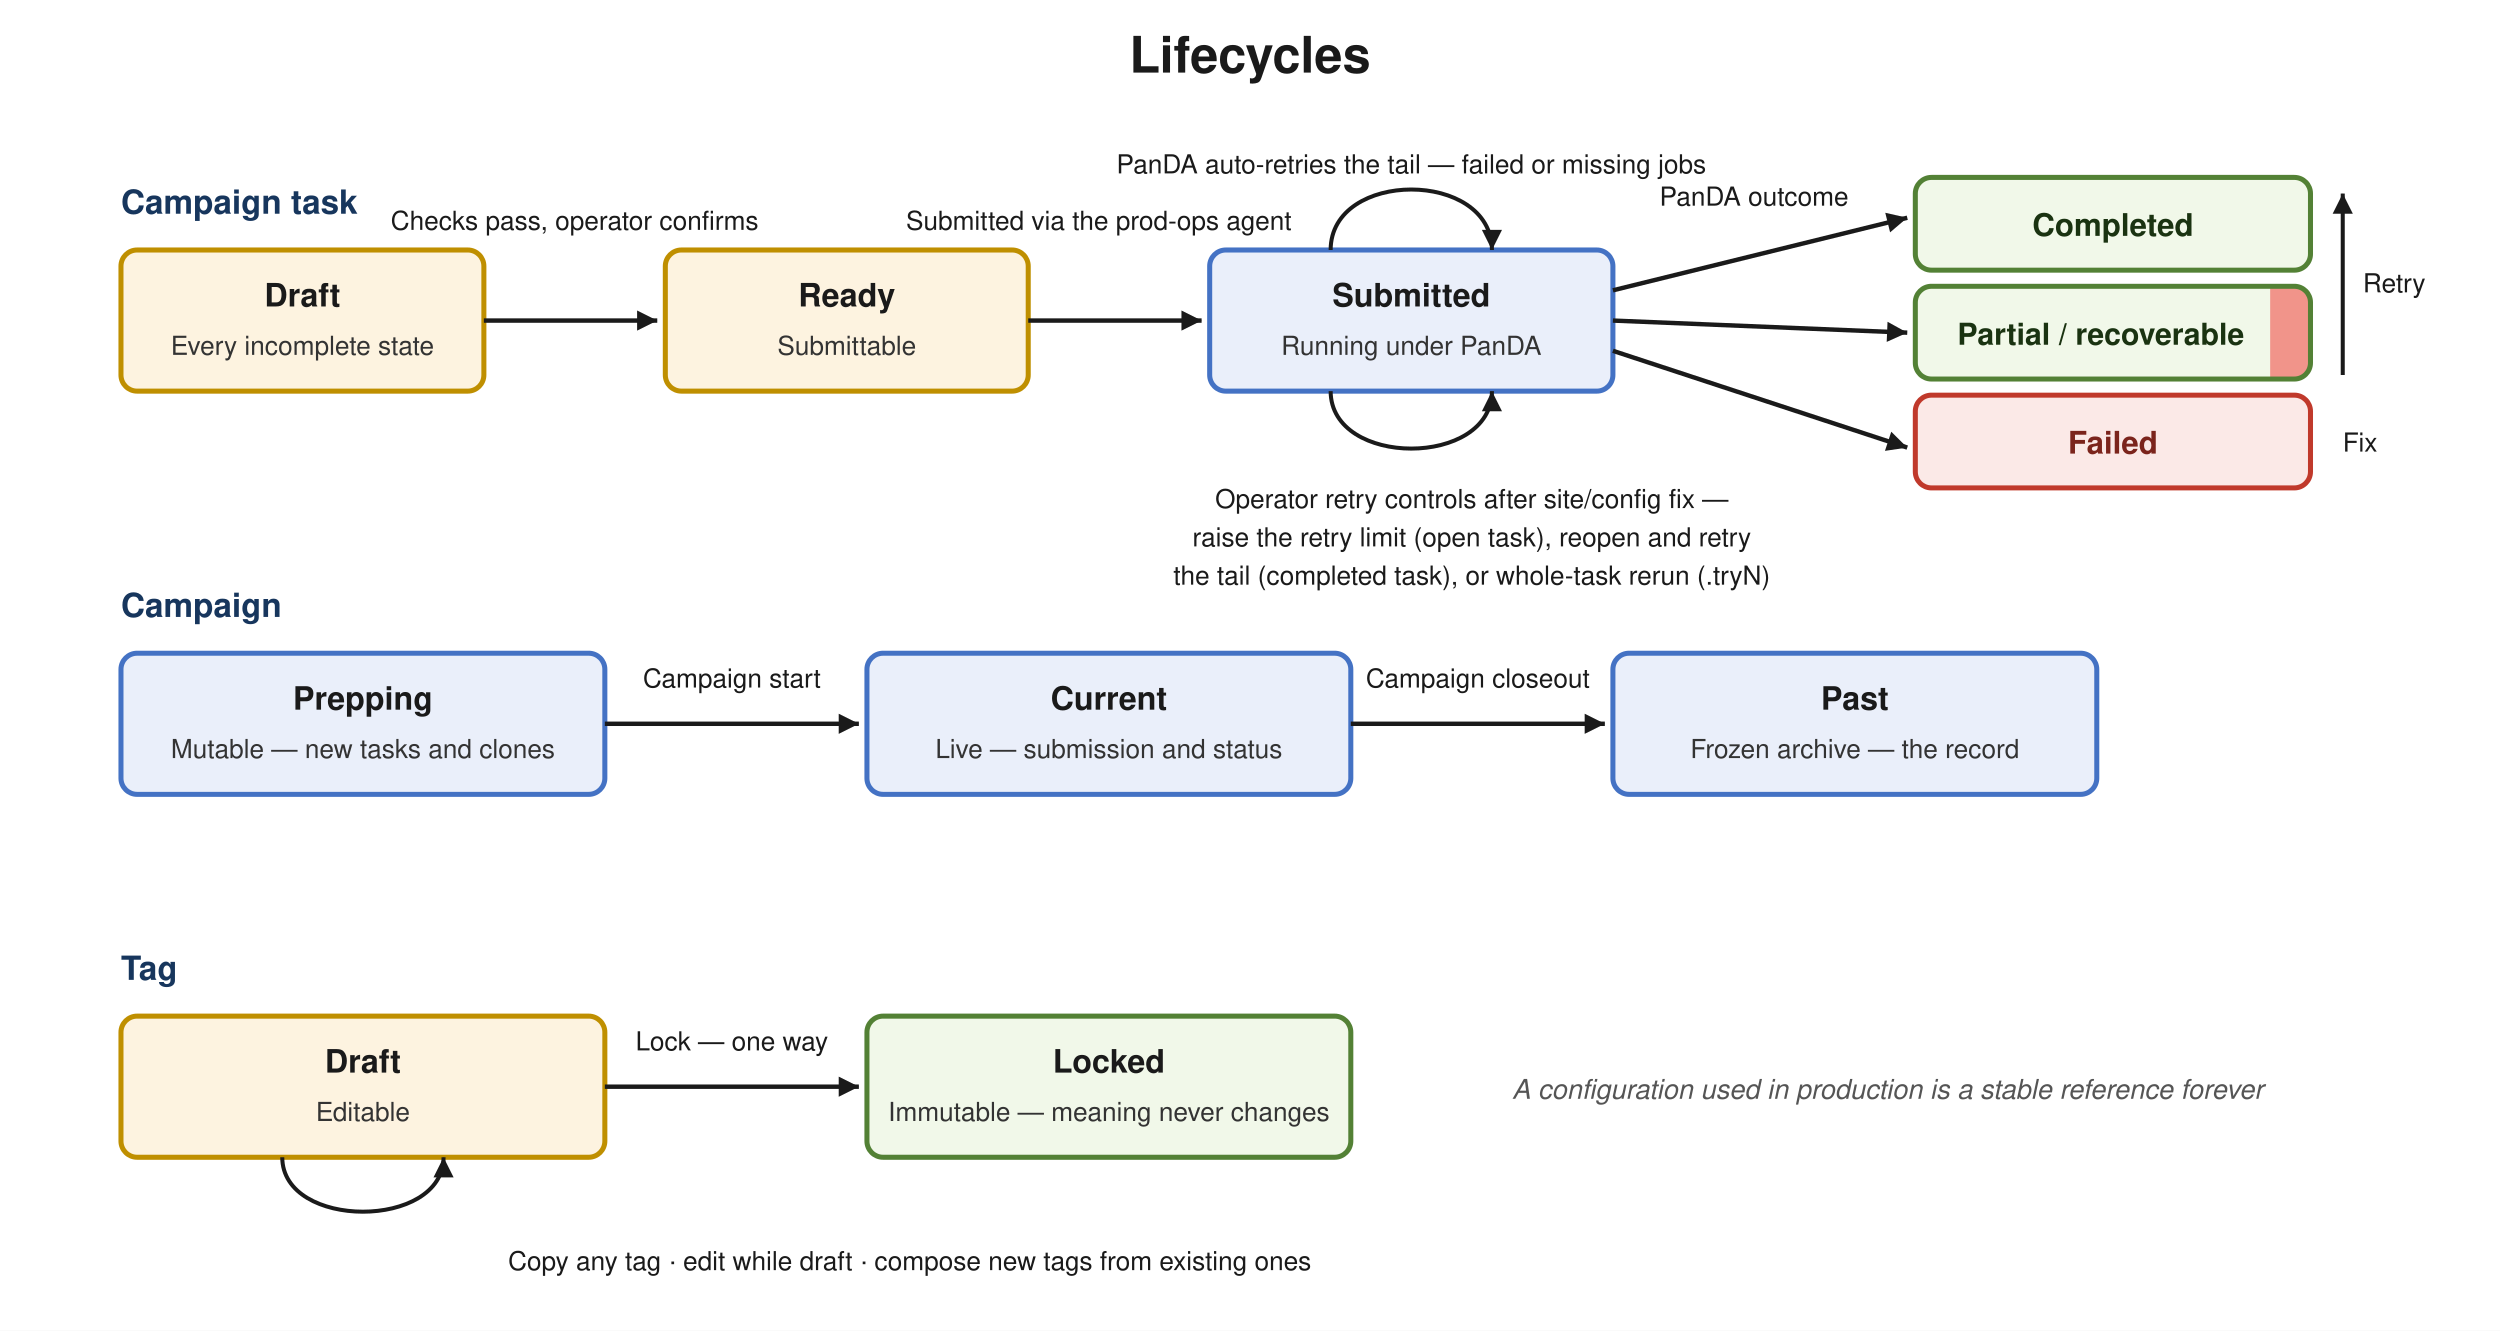
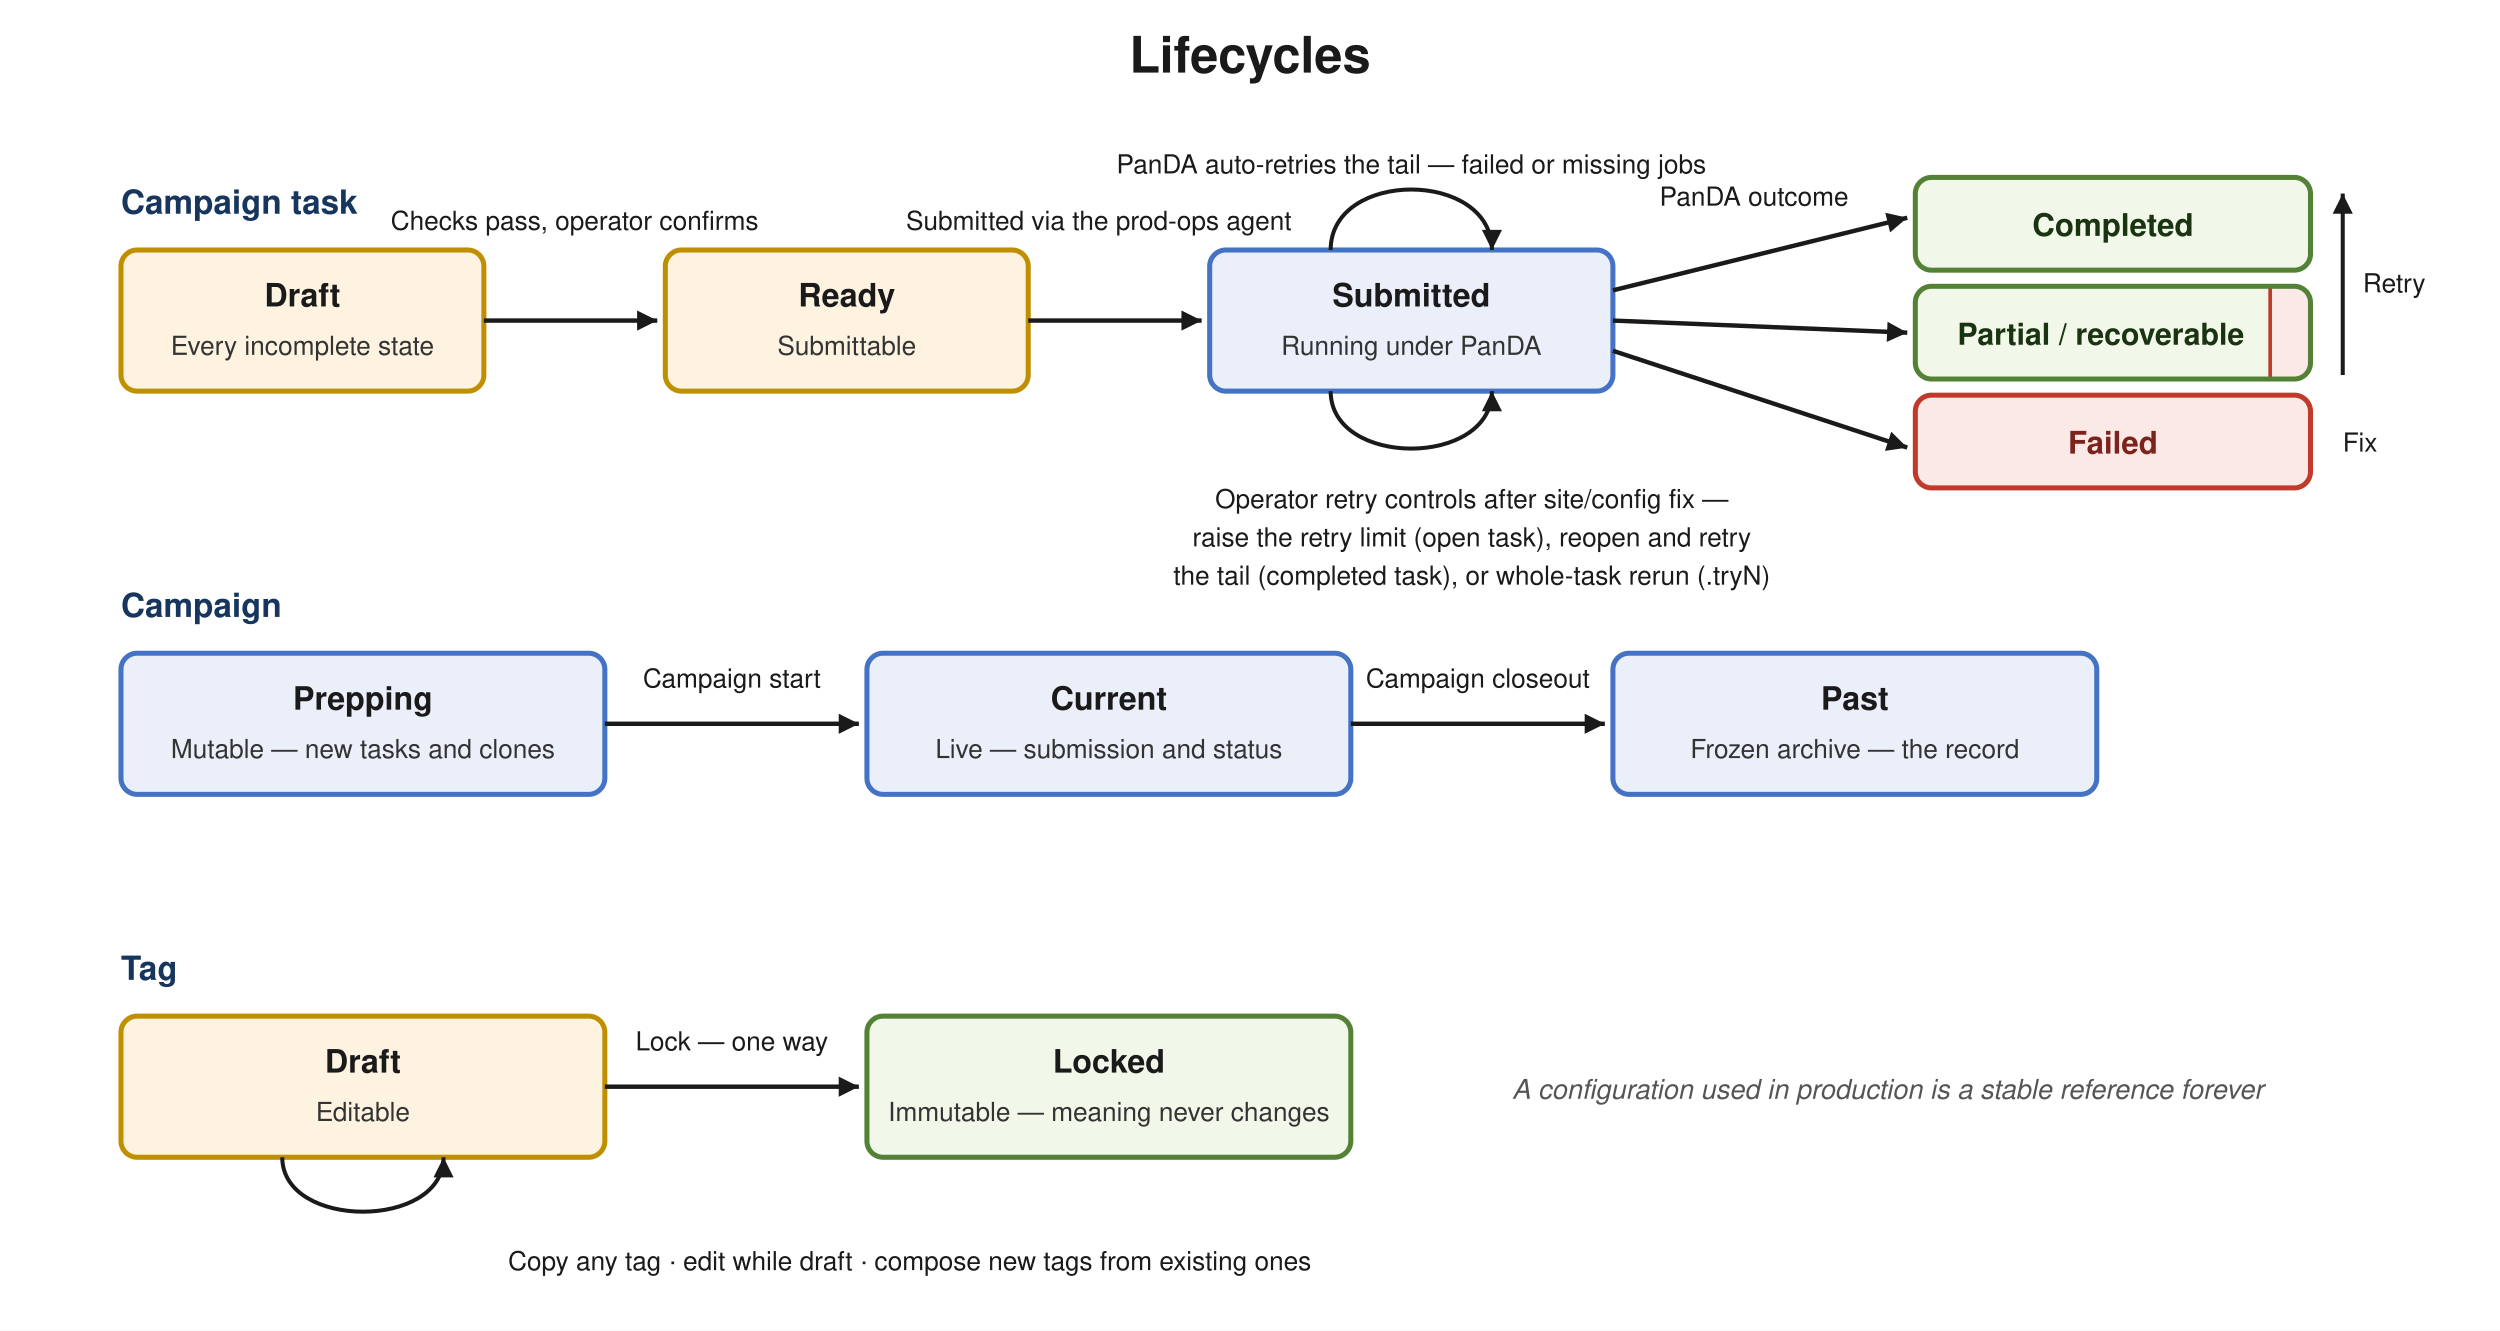
<svg xmlns="http://www.w3.org/2000/svg" viewBox="0 0 1240 660" font-family="Helvetica, Arial, sans-serif">
  <defs>
    <marker id="lcBlack" markerUnits="userSpaceOnUse" markerWidth="12" markerHeight="10" refX="10" refY="5" orient="auto">
      <path d="M0,0 L10,5 L0,10 z" fill="#1a1a1a" />
    </marker>
  </defs>
  <rect x="0" y="0" width="1240" height="660" fill="#ffffff" />
  <text x="620" y="36" text-anchor="middle" font-size="25" font-weight="bold" fill="#1a1a1a">Lifecycles</text>
  <text x="60" y="106" font-size="16.5" font-weight="bold" fill="#17365d">Campaign task</text>
  <rect x="60" y="124" width="180" height="70" rx="8" fill="#fdf3e0" stroke="#bf8f00" stroke-width="2.5" />
  <text x="150" y="152" text-anchor="middle" font-size="16" font-weight="bold" fill="#1a1a1a">Draft</text>
  <text x="150" y="176" text-anchor="middle" font-size="13" fill="#333333">Every incomplete state</text>
  <line x1="240" y1="159" x2="326" y2="159" stroke="#1a1a1a" stroke-width="2.2" marker-end="url(#lcBlack)" />
  <text x="285" y="114" text-anchor="middle" font-size="13" fill="#1a1a1a">Checks pass, operator confirms</text>
  <rect x="330" y="124" width="180" height="70" rx="8" fill="#fdf3e0" stroke="#bf8f00" stroke-width="2.5" />
  <text x="420" y="152" text-anchor="middle" font-size="16" font-weight="bold" fill="#1a1a1a">Ready</text>
  <text x="420" y="176" text-anchor="middle" font-size="13" fill="#333333">Submittable</text>
  <line x1="510" y1="159" x2="596" y2="159" stroke="#1a1a1a" stroke-width="2.2" marker-end="url(#lcBlack)" />
  <text x="545" y="114" text-anchor="middle" font-size="13" fill="#1a1a1a">Submitted via the prod-ops agent</text>
  <rect x="600" y="124" width="200" height="70" rx="8" fill="#eaeffa" stroke="#4472c4" stroke-width="2.5" />
  <text x="700" y="152" text-anchor="middle" font-size="16" font-weight="bold" fill="#1a1a1a">Submitted</text>
  <text x="700" y="176" text-anchor="middle" font-size="13" fill="#333333">Running under PanDA</text>
  <path d="M 660 124 C 660 84, 740 84, 740 124" stroke="#1a1a1a" stroke-width="2" fill="none" marker-end="url(#lcBlack)" />
  <text x="700" y="86" text-anchor="middle" font-size="13" fill="#1a1a1a">PanDA auto-retries the tail — failed or missing jobs</text>
  <path d="M 660 194 C 660 232, 740 232, 740 194" stroke="#1a1a1a" stroke-width="2" fill="none" marker-end="url(#lcBlack)" />
  <text x="730" y="252" text-anchor="middle" font-size="13" fill="#1a1a1a">Operator retry controls after site/config fix —</text>
  <text x="730" y="271" text-anchor="middle" font-size="13" fill="#1a1a1a">raise the retry limit (open task), reopen and retry</text>
  <text x="730" y="290" text-anchor="middle" font-size="13" fill="#1a1a1a">the tail (completed task), or whole-task rerun (.tryN)</text>
  <line x1="800" y1="144" x2="946" y2="108" stroke="#1a1a1a" stroke-width="2.2" marker-end="url(#lcBlack)" />
  <line x1="800" y1="159" x2="946" y2="165" stroke="#1a1a1a" stroke-width="2.2" marker-end="url(#lcBlack)" />
  <line x1="800" y1="174" x2="946" y2="222" stroke="#1a1a1a" stroke-width="2.2" marker-end="url(#lcBlack)" />
  <text x="870" y="102" text-anchor="middle" font-size="13" fill="#1a1a1a">PanDA outcome</text>
  <rect x="950" y="88" width="196" height="46" rx="8" fill="#f1f8e9" stroke="#538135" stroke-width="2.5" />
  <text x="1048" y="117" text-anchor="middle" font-size="15.5" font-weight="bold" fill="#1a3311">Completed</text>
  <clipPath id="partialClip">
    <rect x="950" y="142" width="196" height="46" rx="8" />
  </clipPath>
  <g clip-path="url(#partialClip)">
    <rect x="950" y="142" width="196" height="46" fill="#f1f8e9" />
-     <rect x="1126" y="142" width="20" height="46" fill="#f1948a" />
+     <rect x="1126" y="142" width="20" height="46" fill="#fbe9e7" />
+     <line x1="1126" y1="142" x2="1126" y2="188" stroke="#c0392b" stroke-width="1.8" />
  </g>
  <rect x="950" y="142" width="196" height="46" rx="8" fill="none" stroke="#538135" stroke-width="2.5" />
  <text x="1042" y="171" text-anchor="middle" font-size="15" font-weight="bold" fill="#1a3311">Partial / recoverable</text>
  <rect x="950" y="196" width="196" height="46" rx="8" fill="#fbe9e7" stroke="#c0392b" stroke-width="2.5" />
  <text x="1048" y="225" text-anchor="middle" font-size="15.5" font-weight="bold" fill="#7b241c">Failed</text>
  <line x1="1162" y1="186" x2="1162" y2="96" stroke="#1a1a1a" stroke-width="2" marker-end="url(#lcBlack)" />
  <text x="1172" y="145" font-size="13" fill="#1a1a1a">Retry</text>
  <text x="1162" y="224" font-size="13" fill="#1a1a1a">Fix</text>
  <text x="60" y="306" font-size="16.5" font-weight="bold" fill="#17365d">Campaign</text>
  <rect x="60" y="324" width="240" height="70" rx="8" fill="#eaeffa" stroke="#4472c4" stroke-width="2.5" />
  <text x="180" y="352" text-anchor="middle" font-size="16" font-weight="bold" fill="#1a1a1a">Prepping</text>
  <text x="180" y="376" text-anchor="middle" font-size="13" fill="#333333">Mutable — new tasks and clones</text>
  <line x1="300" y1="359" x2="426" y2="359" stroke="#1a1a1a" stroke-width="2.2" marker-end="url(#lcBlack)" />
  <text x="363" y="341" text-anchor="middle" font-size="13" fill="#1a1a1a">Campaign start</text>
  <rect x="430" y="324" width="240" height="70" rx="8" fill="#eaeffa" stroke="#4472c4" stroke-width="2.5" />
  <text x="550" y="352" text-anchor="middle" font-size="16" font-weight="bold" fill="#1a1a1a">Current</text>
  <text x="550" y="376" text-anchor="middle" font-size="13" fill="#333333">Live — submission and status</text>
  <line x1="670" y1="359" x2="796" y2="359" stroke="#1a1a1a" stroke-width="2.2" marker-end="url(#lcBlack)" />
  <text x="733" y="341" text-anchor="middle" font-size="13" fill="#1a1a1a">Campaign closeout</text>
  <rect x="800" y="324" width="240" height="70" rx="8" fill="#eaeffa" stroke="#4472c4" stroke-width="2.5" />
  <text x="920" y="352" text-anchor="middle" font-size="16" font-weight="bold" fill="#1a1a1a">Past</text>
  <text x="920" y="376" text-anchor="middle" font-size="13" fill="#333333">Frozen archive — the record</text>
  <text x="60" y="486" font-size="16.5" font-weight="bold" fill="#17365d">Tag</text>
  <rect x="60" y="504" width="240" height="70" rx="8" fill="#fdf3e0" stroke="#bf8f00" stroke-width="2.5" />
  <text x="180" y="532" text-anchor="middle" font-size="16" font-weight="bold" fill="#1a1a1a">Draft</text>
  <text x="180" y="556" text-anchor="middle" font-size="13" fill="#333333">Editable</text>
  <line x1="300" y1="539" x2="426" y2="539" stroke="#1a1a1a" stroke-width="2.2" marker-end="url(#lcBlack)" />
  <text x="363" y="521" text-anchor="middle" font-size="13" fill="#1a1a1a">Lock — one way</text>
  <rect x="430" y="504" width="240" height="70" rx="8" fill="#f1f8e9" stroke="#538135" stroke-width="2.5" />
  <text x="550" y="532" text-anchor="middle" font-size="16" font-weight="bold" fill="#1a1a1a">Locked</text>
  <text x="550" y="556" text-anchor="middle" font-size="13" fill="#333333">Immutable — meaning never changes</text>
  <text x="750" y="545" font-size="13.5" font-style="italic" fill="#555555">A configuration used in production is a stable reference forever</text>
  <path d="M 140 574 C 140 610, 220 610, 220 574" stroke="#1a1a1a" stroke-width="2" fill="none" marker-end="url(#lcBlack)" />
  <text x="252" y="630" font-size="13" fill="#1a1a1a">Copy any tag · edit while draft · compose new tags from existing ones</text>
</svg>
